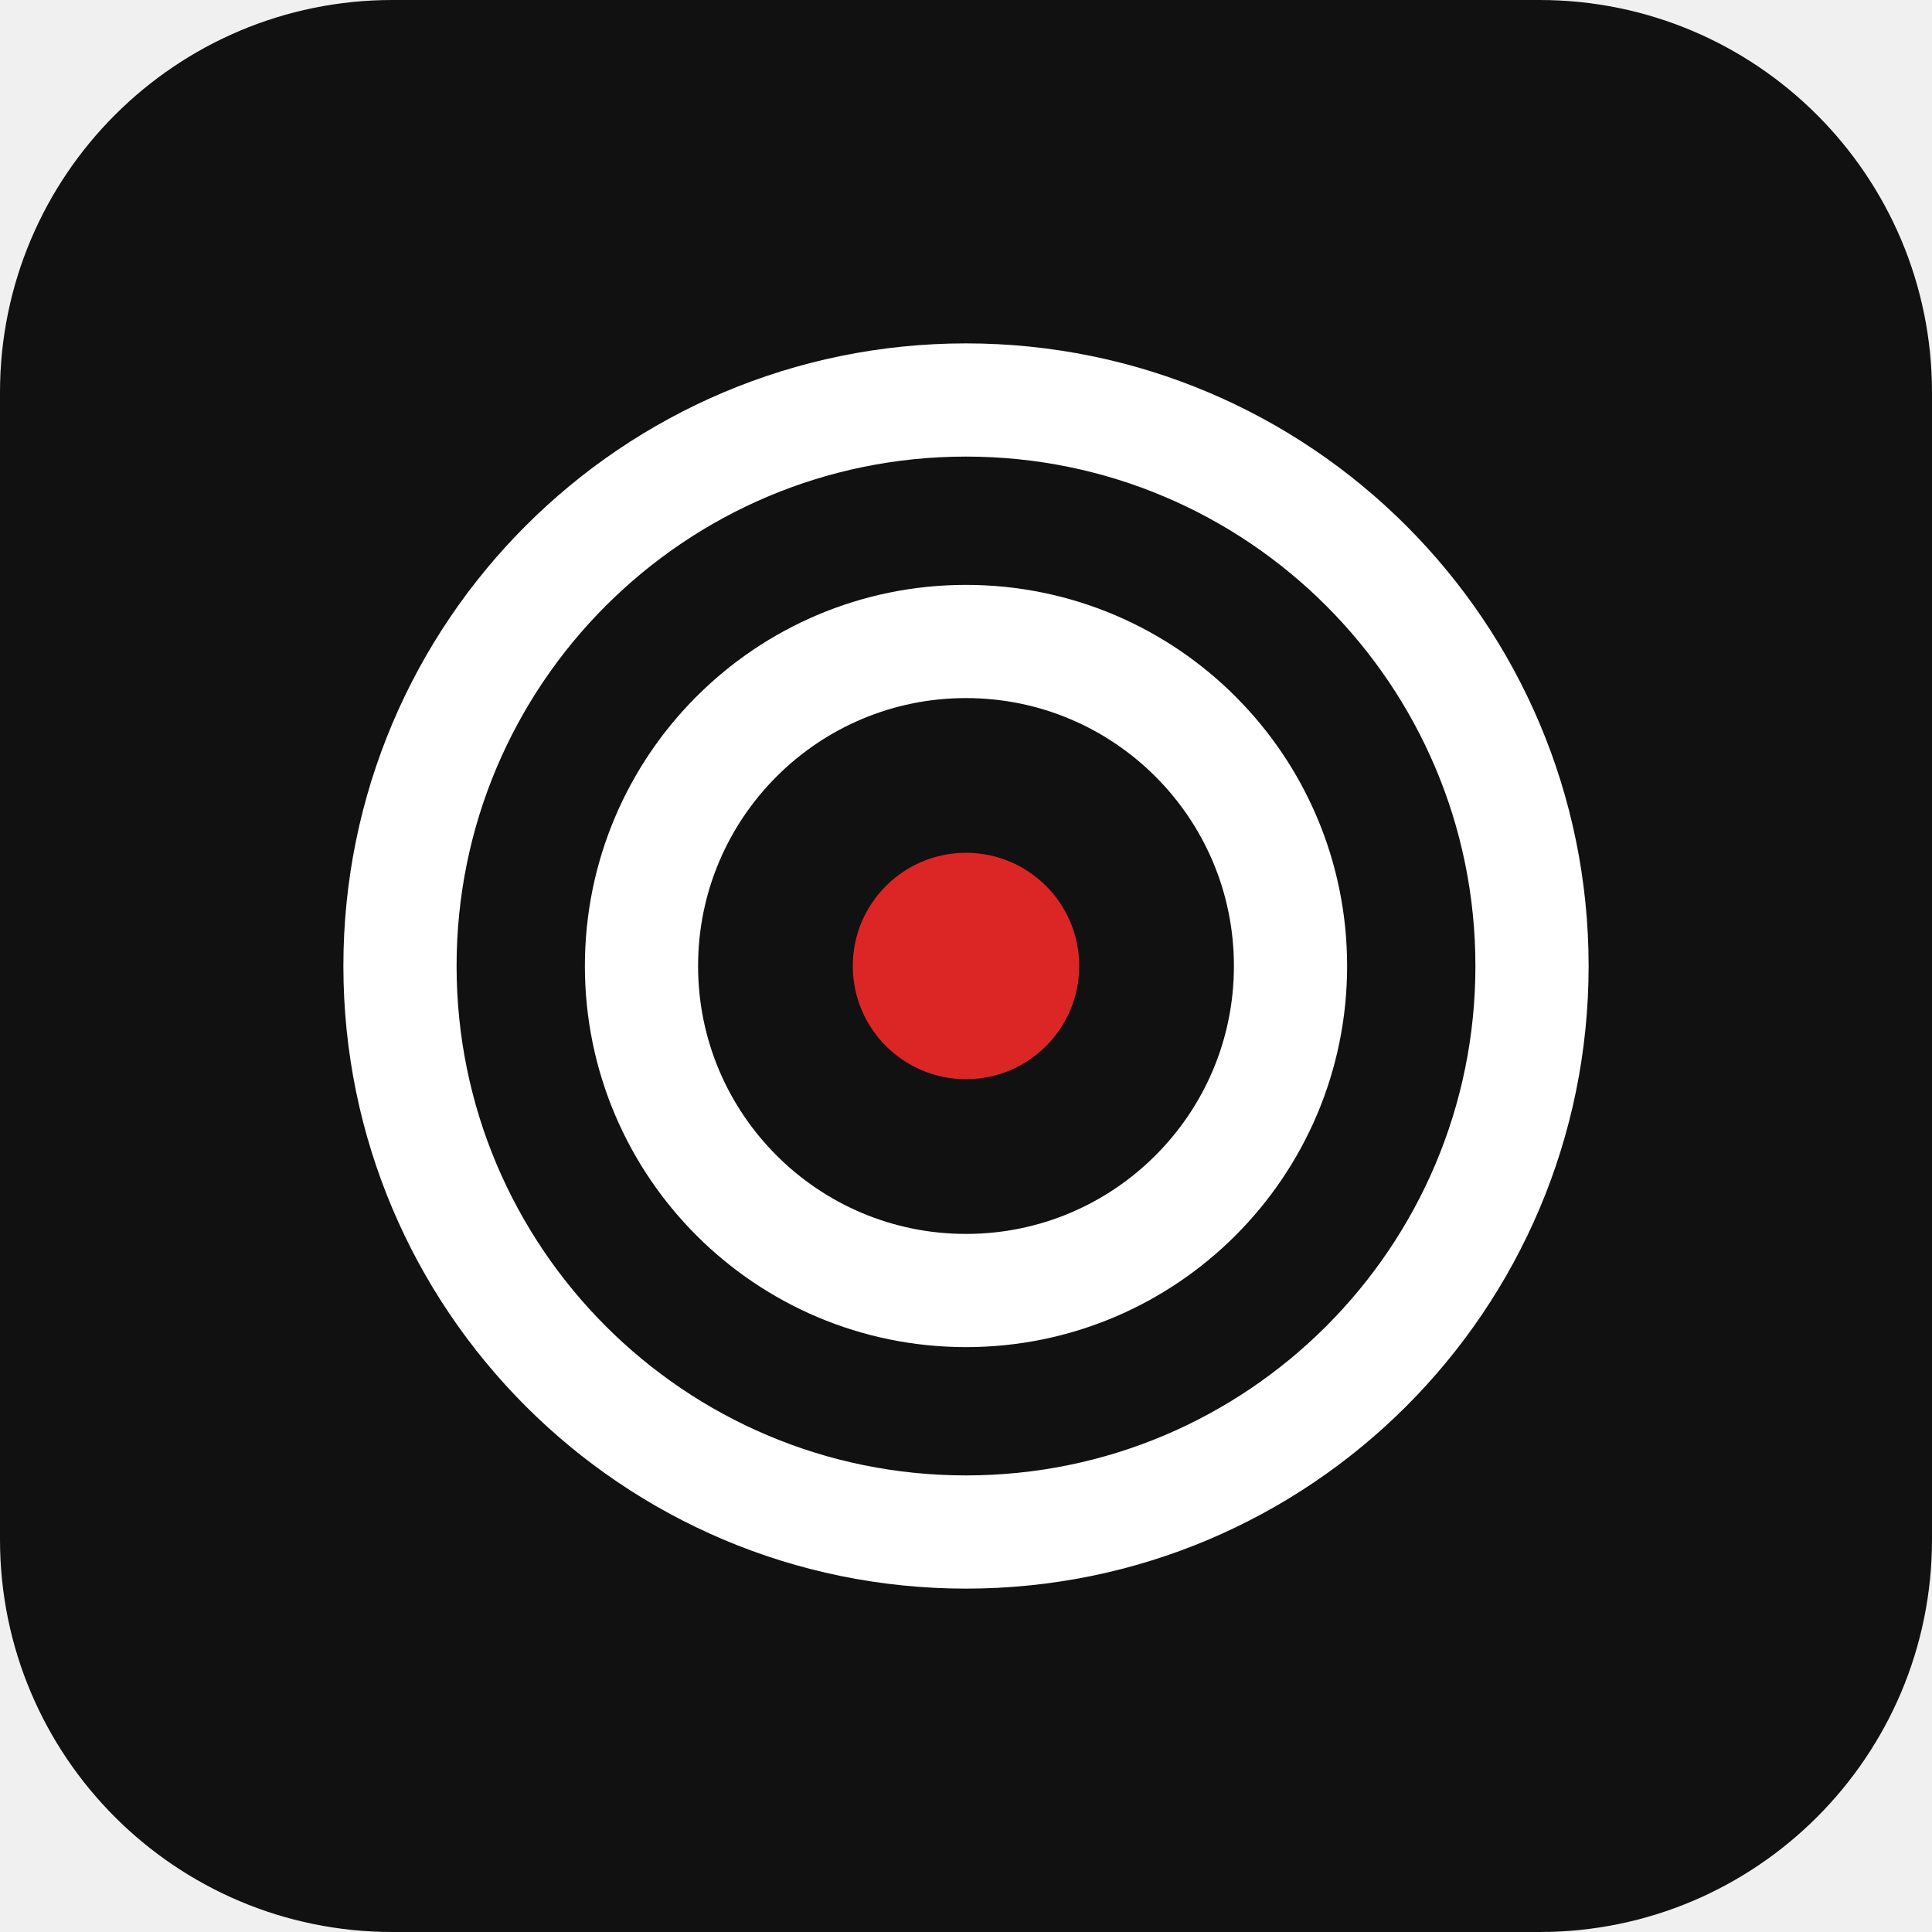
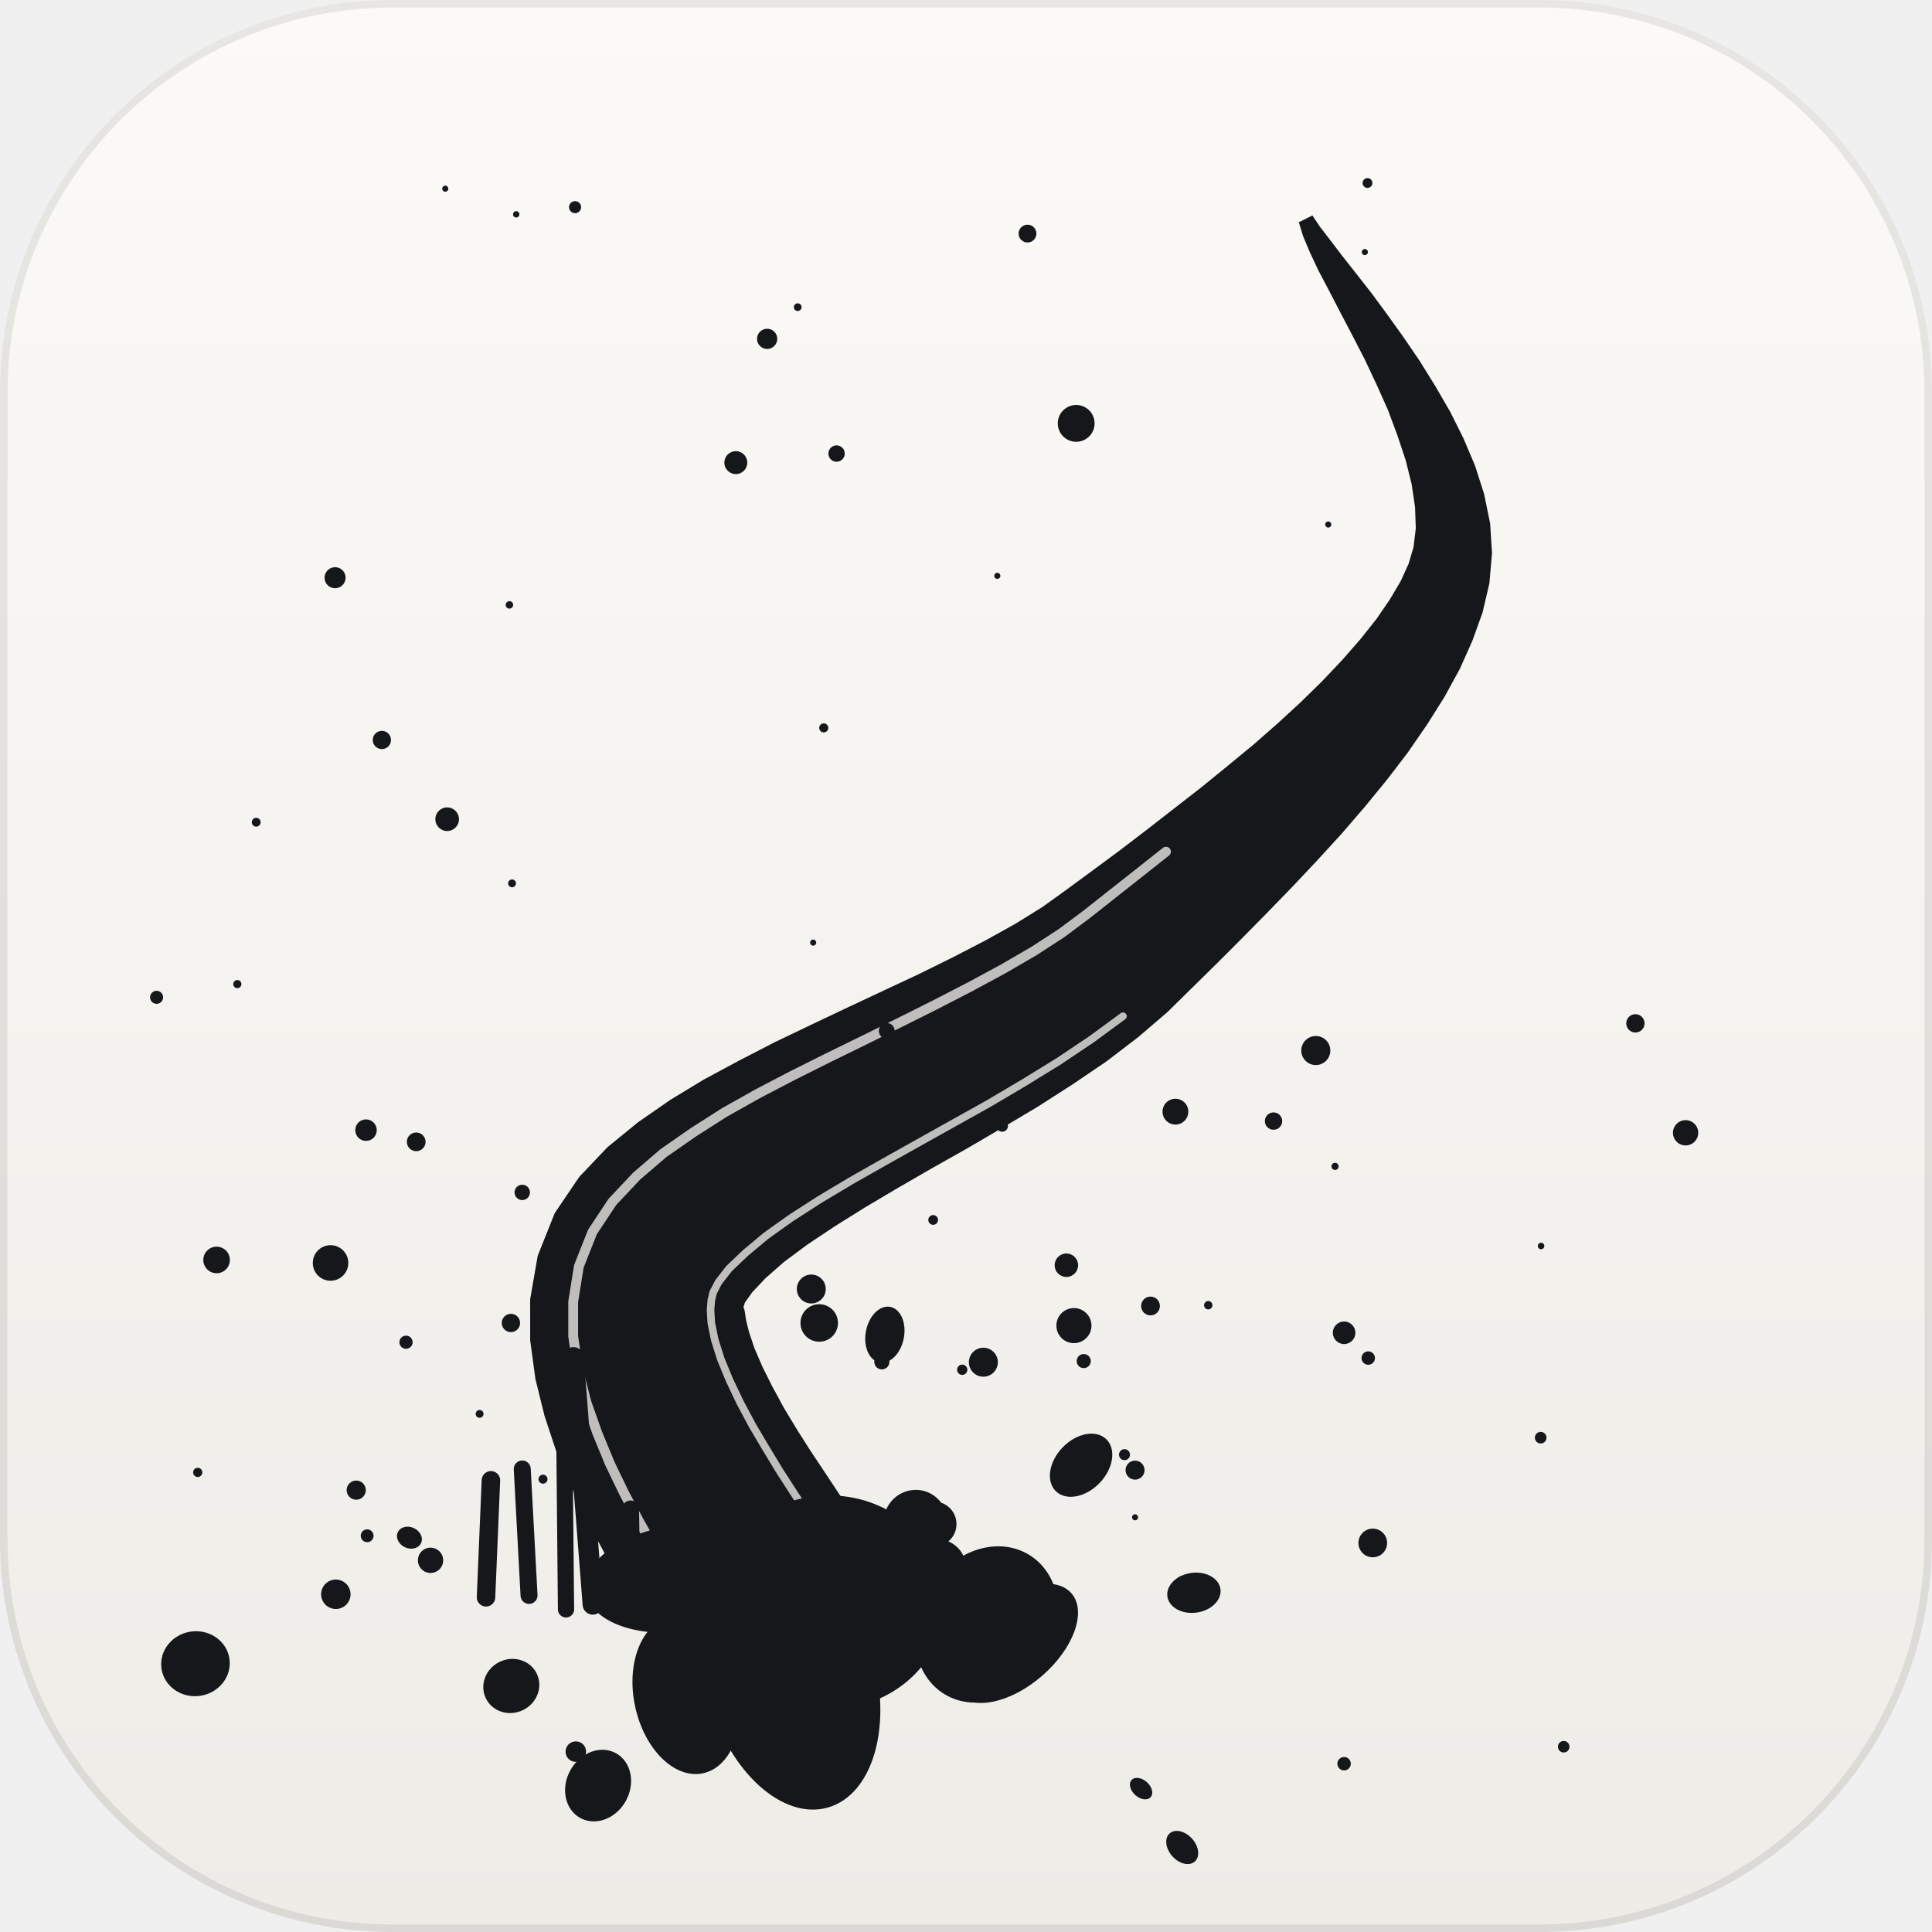
<svg xmlns="http://www.w3.org/2000/svg" viewBox="0 0 512 512" role="img" aria-label="SEIKA ロープレ">
-   <rect width="512" height="512" rx="104" fill="#111111" />
-   <circle cx="256" cy="256" r="150" fill="none" stroke="#ffffff" stroke-width="30" />
-   <circle cx="256" cy="256" r="86" fill="none" stroke="#ffffff" stroke-width="30" />
-   <circle cx="256" cy="256" r="30" fill="#dc2626" />
+   <defs>
+     <linearGradient id="paper" x1="0" y1="0" x2="0" y2="1">
+       <stop offset="0" stop-color="#fbfaf7" />
+       <stop offset="1" stop-color="#edece7" />
+     </linearGradient>
+     <clipPath id="rr">
+       <rect width="512" height="512" rx="104" />
+     </clipPath>
+   </defs>
+   <rect width="512" height="512" rx="104" fill="url(#paper)" />
+   <g clip-path="url(#rr)">
+     <path d="M344.2 58.9L345.3 62.5L347.1 66.8L349.4 71.7L352.2 77.0L355.2 82.8L358.4 88.9L361.7 95.3L364.8 101.9L367.8 108.6L370.3 115.3L372.5 121.9L374.1 128.3L375.0 134.4L375.2 140.0L374.6 145.0L373.3 149.4L371.2 154.0L368.3 158.9L364.8 164.0L360.6 169.3L355.8 174.8L350.5 180.4L344.8 186.0L338.6 191.7L332.1 197.4L325.3 203.0L318.3 208.7L311.1 214.3L303.9 219.9L296.7 225.4L289.4 230.8L282.6 235.8L276.2 240.4L269.1 244.8L261.2 249.2L252.7 253.6L243.6 258.1L234.2 262.5L224.6 267.0L214.9 271.6L205.3 276.2L195.8 281.1L186.5 286.1L177.6 291.5L169.1 297.4L161.0 304.0L153.5 311.9L147.0 321.5L142.5 332.8L140.5 344.3L140.5 355.2L141.9 365.5L144.3 375.2L147.3 384.3L150.9 392.9L154.7 401.1L158.7 408.8L162.6 416.1L166.4 422.7L169.8 428.7L172.8 433.9L174.9 438.1L176.0 440.7L176.7 442.8L235.3 417.2L233.0 412.6L229.7 406.9L226.2 401.5L222.5 396.1L218.8 390.5L215.0 384.8L211.3 379.0L207.8 373.2L204.7 367.5L202.0 362.1L199.9 357.2L198.5 353.0L197.7 349.8L197.4 347.7L197.2 346.8L197.0 346.5L197.4 345.2L199.4 342.4L202.9 338.7L207.8 334.4L214.0 329.8L221.2 325.0L229.2 320.0L237.8 314.9L246.8 309.7L256.2 304.4L265.6 298.9L275.0 293.3L284.2 287.4L293.2 281.3L301.7 274.8L309.4 268.2L316.0 261.7L322.5 255.3L329.1 248.7L335.8 241.9L342.5 235.0L349.0 228.1L355.5 221.0L361.7 213.8L367.6 206.6L373.1 199.4L378.2 192.0L382.8 184.7L386.9 177.2L390.2 169.8L392.9 162.3L394.7 154.6L395.4 146.6L394.9 138.7L393.3 130.9L390.9 123.4L387.8 116.1L384.3 109.1L380.3 102.2L376.2 95.6L371.9 89.3L367.6 83.3L363.4 77.6L359.4 72.5L355.7 67.8L352.5 63.6L349.8 60.1L347.8 57.1Z" fill="#16171b" />
+     <polyline points="309.0 225.7,301.8 231.4,294.7 237.0,288.0 242.3,281.3 247.3,273.9 252.1,265.8 256.8,257.1 261.5,248.0 266.2,238.6 270.9,229.1 275.6,219.5 280.3,210.1 285.0,200.9 289.8,192.0 294.8,183.7 300.1,175.8 305.6,168.7 311.7,162.3 318.5,157.0 326.5,153.4 335.6,151.9 345.0,151.9 354.1,153.2 363.0,155.4 371.6,158.3 379.8,161.6 387.8,165.3 395.5,169.2 402.9,173.1 409.8,176.9 416.3" fill="none" stroke="#f7f6f2" stroke-width="2.6" stroke-linecap="round" opacity=".75" />
+     <polyline points="297.6 269.3,289.3 275.4,280.5 281.3,271.4 286.9,262.1 292.4,252.6 297.7,243.3 302.9,234.2 308.0,225.4 313.0,217.2 317.9,209.6 322.8,203.0 327.5,197.5 332.1,193.2 336.2,190.4 339.8,189.0 342.5,188.5 344.6,188.3 347.2,188.5 350.6,189.4 355.0,191.0 360.1,193.3 365.7,196.1 371.6,199.3 377.6,202.9 383.7,206.6 389.8,210.4 395.7,214.1 401.3,217.6 406.7" fill="none" stroke="#f7f6f2" stroke-width="2" stroke-linecap="round" opacity=".75" />
+     <ellipse cx="219.8" cy="424.6" rx="30.6" ry="28.3" transform="rotate(1 219.8 424.6)" fill="#16171b" />
+     <ellipse cx="198.1" cy="419.3" rx="16.8" ry="9.5" transform="rotate(36 198.1 419.3)" fill="#16171b" />
+     <ellipse cx="206.4" cy="429.0" rx="21.5" ry="20.9" transform="rotate(58 206.4 429.0)" fill="#16171b" />
+     <ellipse cx="205.8" cy="428.0" rx="13.6" ry="8.6" transform="rotate(136 205.8 428.0)" fill="#16171b" />
+     <ellipse cx="244.5" cy="416.8" rx="11.7" ry="8.9" transform="rotate(159 244.5 416.8)" fill="#16171b" />
+     <ellipse cx="181.9" cy="449.3" rx="21.1" ry="13.9" transform="rotate(78 181.9 449.3)" fill="#16171b" />
+     <ellipse cx="201.2" cy="431.0" rx="10.0" ry="9.7" transform="rotate(109 201.2 431.0)" fill="#16171b" />
+     <ellipse cx="185.8" cy="443.6" rx="14.1" ry="13.3" transform="rotate(37 185.8 443.6)" fill="#16171b" />
+     <ellipse cx="198.8" cy="440.1" rx="20.7" ry="14.5" transform="rotate(34 198.8 440.1)" fill="#16171b" />
+     <ellipse cx="246.4" cy="423.2" rx="14.4" ry="10.7" transform="rotate(13 246.4 423.2)" fill="#16171b" />
+     <ellipse cx="204.8" cy="431.9" rx="14.8" ry="13.2" transform="rotate(55 204.8 431.9)" fill="#16171b" />
+     <ellipse cx="261.5" cy="430.5" rx="21.6" ry="18.0" transform="rotate(121 261.5 430.5)" fill="#16171b" />
+     <ellipse cx="209.5" cy="444.4" rx="36.0" ry="22.5" transform="rotate(74 209.5 444.4)" fill="#16171b" />
+     <ellipse cx="205.3" cy="432.3" rx="21.1" ry="21.1" transform="rotate(107 205.3 432.3)" fill="#16171b" />
+     <ellipse cx="268.7" cy="435.5" rx="20.2" ry="11.4" transform="rotate(139 268.7 435.5)" fill="#16171b" />
+     <ellipse cx="201.1" cy="421.3" rx="26.9" ry="19.5" transform="rotate(79 201.1 421.3)" fill="#16171b" />
+     <ellipse cx="180.1" cy="418.3" rx="25.1" ry="14.1" transform="rotate(172 180.1 418.3)" fill="#16171b" />
+     <ellipse cx="177.7" cy="451.7" rx="8.5" ry="8.0" transform="rotate(92 177.7 451.7)" fill="#16171b" />
+     <ellipse cx="213.9" cy="430.8" rx="27.9" ry="20.4" transform="rotate(155 213.9 430.8)" fill="#16171b" />
+     <ellipse cx="206.5" cy="430.1" rx="31.2" ry="21.4" transform="rotate(174 206.5 430.1)" fill="#16171b" />
+     <ellipse cx="203.3" cy="430.2" rx="26.5" ry="17.5" transform="rotate(35 203.3 430.2)" fill="#16171b" />
+     <ellipse cx="206.1" cy="430.0" rx="25.5" ry="22.3" transform="rotate(78 206.1 430.0)" fill="#16171b" />
+     <ellipse cx="286.5" cy="388.3" rx="9.6" ry="6.8" transform="rotate(314 286.5 388.3)" fill="#16171b" />
+     <ellipse cx="168.2" cy="361.6" rx="8.1" ry="7.6" transform="rotate(255 168.2 361.6)" fill="#16171b" />
+     <ellipse cx="313.3" cy="489.6" rx="5.0" ry="3.5" transform="rotate(48 313.3 489.6)" fill="#16171b" />
+     <ellipse cx="242.6" cy="403.3" rx="8.5" ry="8.4" transform="rotate(304 242.6 403.3)" fill="#16171b" />
+     <ellipse cx="51.8" cy="440.9" rx="9.1" ry="8.6" transform="rotate(172 51.8 440.9)" fill="#16171b" />
+     <ellipse cx="234.5" cy="353.7" rx="7.5" ry="5.1" transform="rotate(281 234.5 353.7)" fill="#16171b" />
+     <ellipse cx="302.4" cy="474.0" rx="3.4" ry="2.3" transform="rotate(42 302.4 474.0)" fill="#16171b" />
+     <ellipse cx="108.5" cy="407.5" rx="3.4" ry="2.8" transform="rotate(205 108.5 407.5)" fill="#16171b" />
+     <ellipse cx="183.4" cy="400.4" rx="3.0" ry="1.8" transform="rotate(249 183.4 400.4)" fill="#16171b" />
+     <ellipse cx="135.5" cy="446.8" rx="7.5" ry="7.1" transform="rotate(154 135.5 446.8)" fill="#16171b" />
+     <ellipse cx="316.4" cy="422.1" rx="7.1" ry="5.3" transform="rotate(352 316.4 422.1)" fill="#16171b" />
+     <ellipse cx="158.5" cy="473.2" rx="9.8" ry="8.4" transform="rotate(119 158.5 473.2)" fill="#16171b" />
+     <line x1="128.8" y1="423.3" x2="130.1" y2="392.3" stroke="#16171b" stroke-width="4.9" stroke-linecap="round" />
+     <line x1="140.2" y1="422.8" x2="138.4" y2="389.3" stroke="#16171b" stroke-width="4.5" stroke-linecap="round" />
+     <line x1="150.0" y1="426.5" x2="149.4" y2="363.7" stroke="#16171b" stroke-width="4.3" stroke-linecap="round" />
+     <line x1="157.1" y1="425.2" x2="152.0" y2="359.7" stroke="#16171b" stroke-width="5.4" stroke-linecap="round" />
+     <line x1="167.4" y1="418.4" x2="167.1" y2="399.9" stroke="#16171b" stroke-width="4.5" stroke-linecap="round" />
+     <line x1="177.2" y1="425.7" x2="175.5" y2="372.3" stroke="#16171b" stroke-width="3.8" stroke-linecap="round" />
+     <line x1="189.6" y1="421.2" x2="181.5" y2="391.9" stroke="#16171b" stroke-width="4.9" stroke-linecap="round" />
+     <line x1="195.2" y1="422.6" x2="195.3" y2="383.2" stroke="#16171b" stroke-width="3.8" stroke-linecap="round" />
+     <circle cx="408.4" cy="330.2" r="0.86" fill="#16171b" />
+     <circle cx="67.9" cy="217.9" r="1.17" fill="#16171b" />
+     <circle cx="200.4" cy="316.5" r="0.80" fill="#16171b" />
+     <circle cx="87.6" cy="334.7" r="4.71" fill="#16171b" />
+     <circle cx="361.7" cy="66.8" r="0.81" fill="#16171b" />
+     <circle cx="446.7" cy="300.2" r="3.35" fill="#16171b" />
+     <circle cx="62.9" cy="260.8" r="1.08" fill="#16171b" />
+     <circle cx="300.8" cy="402.1" r="0.80" fill="#16171b" />
+     <circle cx="101.2" cy="196.1" r="2.42" fill="#16171b" />
+     <circle cx="298.0" cy="385.5" r="1.46" fill="#16171b" />
+     <circle cx="352.0" cy="139.0" r="0.81" fill="#16171b" />
+     <circle cx="135.0" cy="160.3" r="0.99" fill="#16171b" />
+     <circle cx="97.3" cy="407.0" r="1.70" fill="#16171b" />
+     <circle cx="202.9" cy="457.9" r="2.41" fill="#16171b" />
+     <circle cx="158.7" cy="406.0" r="2.57" fill="#16171b" />
+     <circle cx="152.6" cy="464.2" r="2.72" fill="#16171b" />
+     <circle cx="260.6" cy="361.0" r="3.84" fill="#16171b" />
+     <circle cx="118.0" cy="50.0" r="0.81" fill="#16171b" />
+     <circle cx="363.8" cy="408.9" r="3.80" fill="#16171b" />
+     <circle cx="356.2" cy="353.2" r="2.99" fill="#16171b" />
+     <circle cx="217.9" cy="434.2" r="3.61" fill="#16171b" />
+     <circle cx="285.2" cy="112.2" r="4.88" fill="#16171b" />
+     <circle cx="57.4" cy="333.9" r="3.52" fill="#16171b" />
+     <circle cx="264.3" cy="152.6" r="0.81" fill="#16171b" />
+     <circle cx="52.4" cy="390.2" r="1.22" fill="#16171b" />
+     <circle cx="152.4" cy="54.9" r="1.60" fill="#16171b" />
+     <circle cx="433.4" cy="271.2" r="2.43" fill="#16171b" />
+     <circle cx="206.9" cy="331.3" r="1.79" fill="#16171b" />
+     <circle cx="284.6" cy="351.3" r="4.65" fill="#16171b" />
+     <circle cx="135.4" cy="350.6" r="2.43" fill="#16171b" />
+     <circle cx="255.0" cy="363.0" r="1.36" fill="#16171b" />
+     <circle cx="138.4" cy="316.0" r="2.04" fill="#16171b" />
+     <circle cx="187.9" cy="384.4" r="2.40" fill="#16171b" />
+     <circle cx="247.5" cy="403.9" r="5.98" fill="#16171b" />
+     <circle cx="203.3" cy="89.8" r="2.68" fill="#16171b" />
+     <circle cx="287.2" cy="360.7" r="1.87" fill="#16171b" />
+     <circle cx="89.0" cy="422.5" r="3.90" fill="#16171b" />
+     <circle cx="313.6" cy="231.9" r="2.34" fill="#16171b" />
+     <circle cx="313.6" cy="419.9" r="2.30" fill="#16171b" />
+     <circle cx="164.9" cy="346.8" r="1.05" fill="#16171b" />
+     <circle cx="201.6" cy="311.3" r="1.39" fill="#16171b" />
+     <circle cx="247.3" cy="323.3" r="1.29" fill="#16171b" />
+     <circle cx="272.3" cy="61.9" r="2.36" fill="#16171b" />
+     <circle cx="143.9" cy="392.0" r="1.19" fill="#16171b" />
+     <circle cx="215.5" cy="249.8" r="0.81" fill="#16171b" />
+     <circle cx="158.2" cy="313.5" r="1.55" fill="#16171b" />
+     <circle cx="297.6" cy="246.6" r="1.85" fill="#16171b" />
+     <circle cx="41.5" cy="264.3" r="1.73" fill="#16171b" />
+     <circle cx="221.7" cy="120.2" r="2.17" fill="#16171b" />
+     <circle cx="218.3" cy="192.9" r="1.20" fill="#16171b" />
+     <circle cx="114.1" cy="413.5" r="3.35" fill="#16171b" />
+     <circle cx="235.0" cy="273.2" r="2.10" fill="#16171b" />
+     <circle cx="206.8" cy="328.2" r="1.37" fill="#16171b" />
+     <circle cx="97.0" cy="299.5" r="2.85" fill="#16171b" />
+     <circle cx="408.3" cy="381.0" r="1.54" fill="#16171b" />
+     <circle cx="300.8" cy="389.6" r="2.52" fill="#16171b" />
+     <circle cx="320.2" cy="345.9" r="1.11" fill="#16171b" />
+     <circle cx="190.4" cy="423.9" r="4.93" fill="#16171b" />
+     <circle cx="127.1" cy="374.7" r="1.04" fill="#16171b" />
+     <circle cx="221.7" cy="443.6" r="1.33" fill="#16171b" />
+     <circle cx="94.4" cy="394.9" r="2.54" fill="#16171b" />
+     <circle cx="135.7" cy="234.1" r="1.04" fill="#16171b" />
+     <circle cx="414.4" cy="462.9" r="1.53" fill="#16171b" />
+     <circle cx="136.8" cy="56.8" r="0.84" fill="#16171b" />
+     <circle cx="362.6" cy="359.9" r="1.78" fill="#16171b" />
+     <circle cx="282.6" cy="335.3" r="3.11" fill="#16171b" />
+     <circle cx="348.7" cy="278.4" r="3.85" fill="#16171b" />
+     <circle cx="195.0" cy="122.6" r="3.04" fill="#16171b" />
+     <circle cx="88.8" cy="153.1" r="2.79" fill="#16171b" />
+     <circle cx="233.7" cy="360.9" r="2.01" fill="#16171b" />
+     <circle cx="198.2" cy="417.4" r="1.20" fill="#16171b" />
+     <circle cx="217.1" cy="350.6" r="4.97" fill="#16171b" />
+     <circle cx="304.9" cy="346.1" r="2.49" fill="#16171b" />
+     <circle cx="337.5" cy="297.1" r="2.30" fill="#16171b" />
+     <circle cx="110.3" cy="302.6" r="2.48" fill="#16171b" />
+     <circle cx="353.8" cy="309.1" r="0.95" fill="#16171b" />
+     <circle cx="362.4" cy="48.5" r="1.30" fill="#16171b" />
+     <circle cx="356.2" cy="467.4" r="1.78" fill="#16171b" />
+     <circle cx="107.6" cy="355.7" r="1.75" fill="#16171b" />
+     <circle cx="118.5" cy="217.1" r="3.13" fill="#16171b" />
+     <circle cx="215.0" cy="341.6" r="3.83" fill="#16171b" />
+     <circle cx="265.6" cy="298.4" r="1.52" fill="#16171b" />
+     <circle cx="311.5" cy="294.6" r="3.42" fill="#16171b" />
+     <circle cx="211.4" cy="81.4" r="1.02" fill="#16171b" />
+   </g>
+   <rect x="1" y="1" width="510" height="510" rx="103" fill="none" stroke="#000000" stroke-opacity=".08" stroke-width="2" />
</svg>
